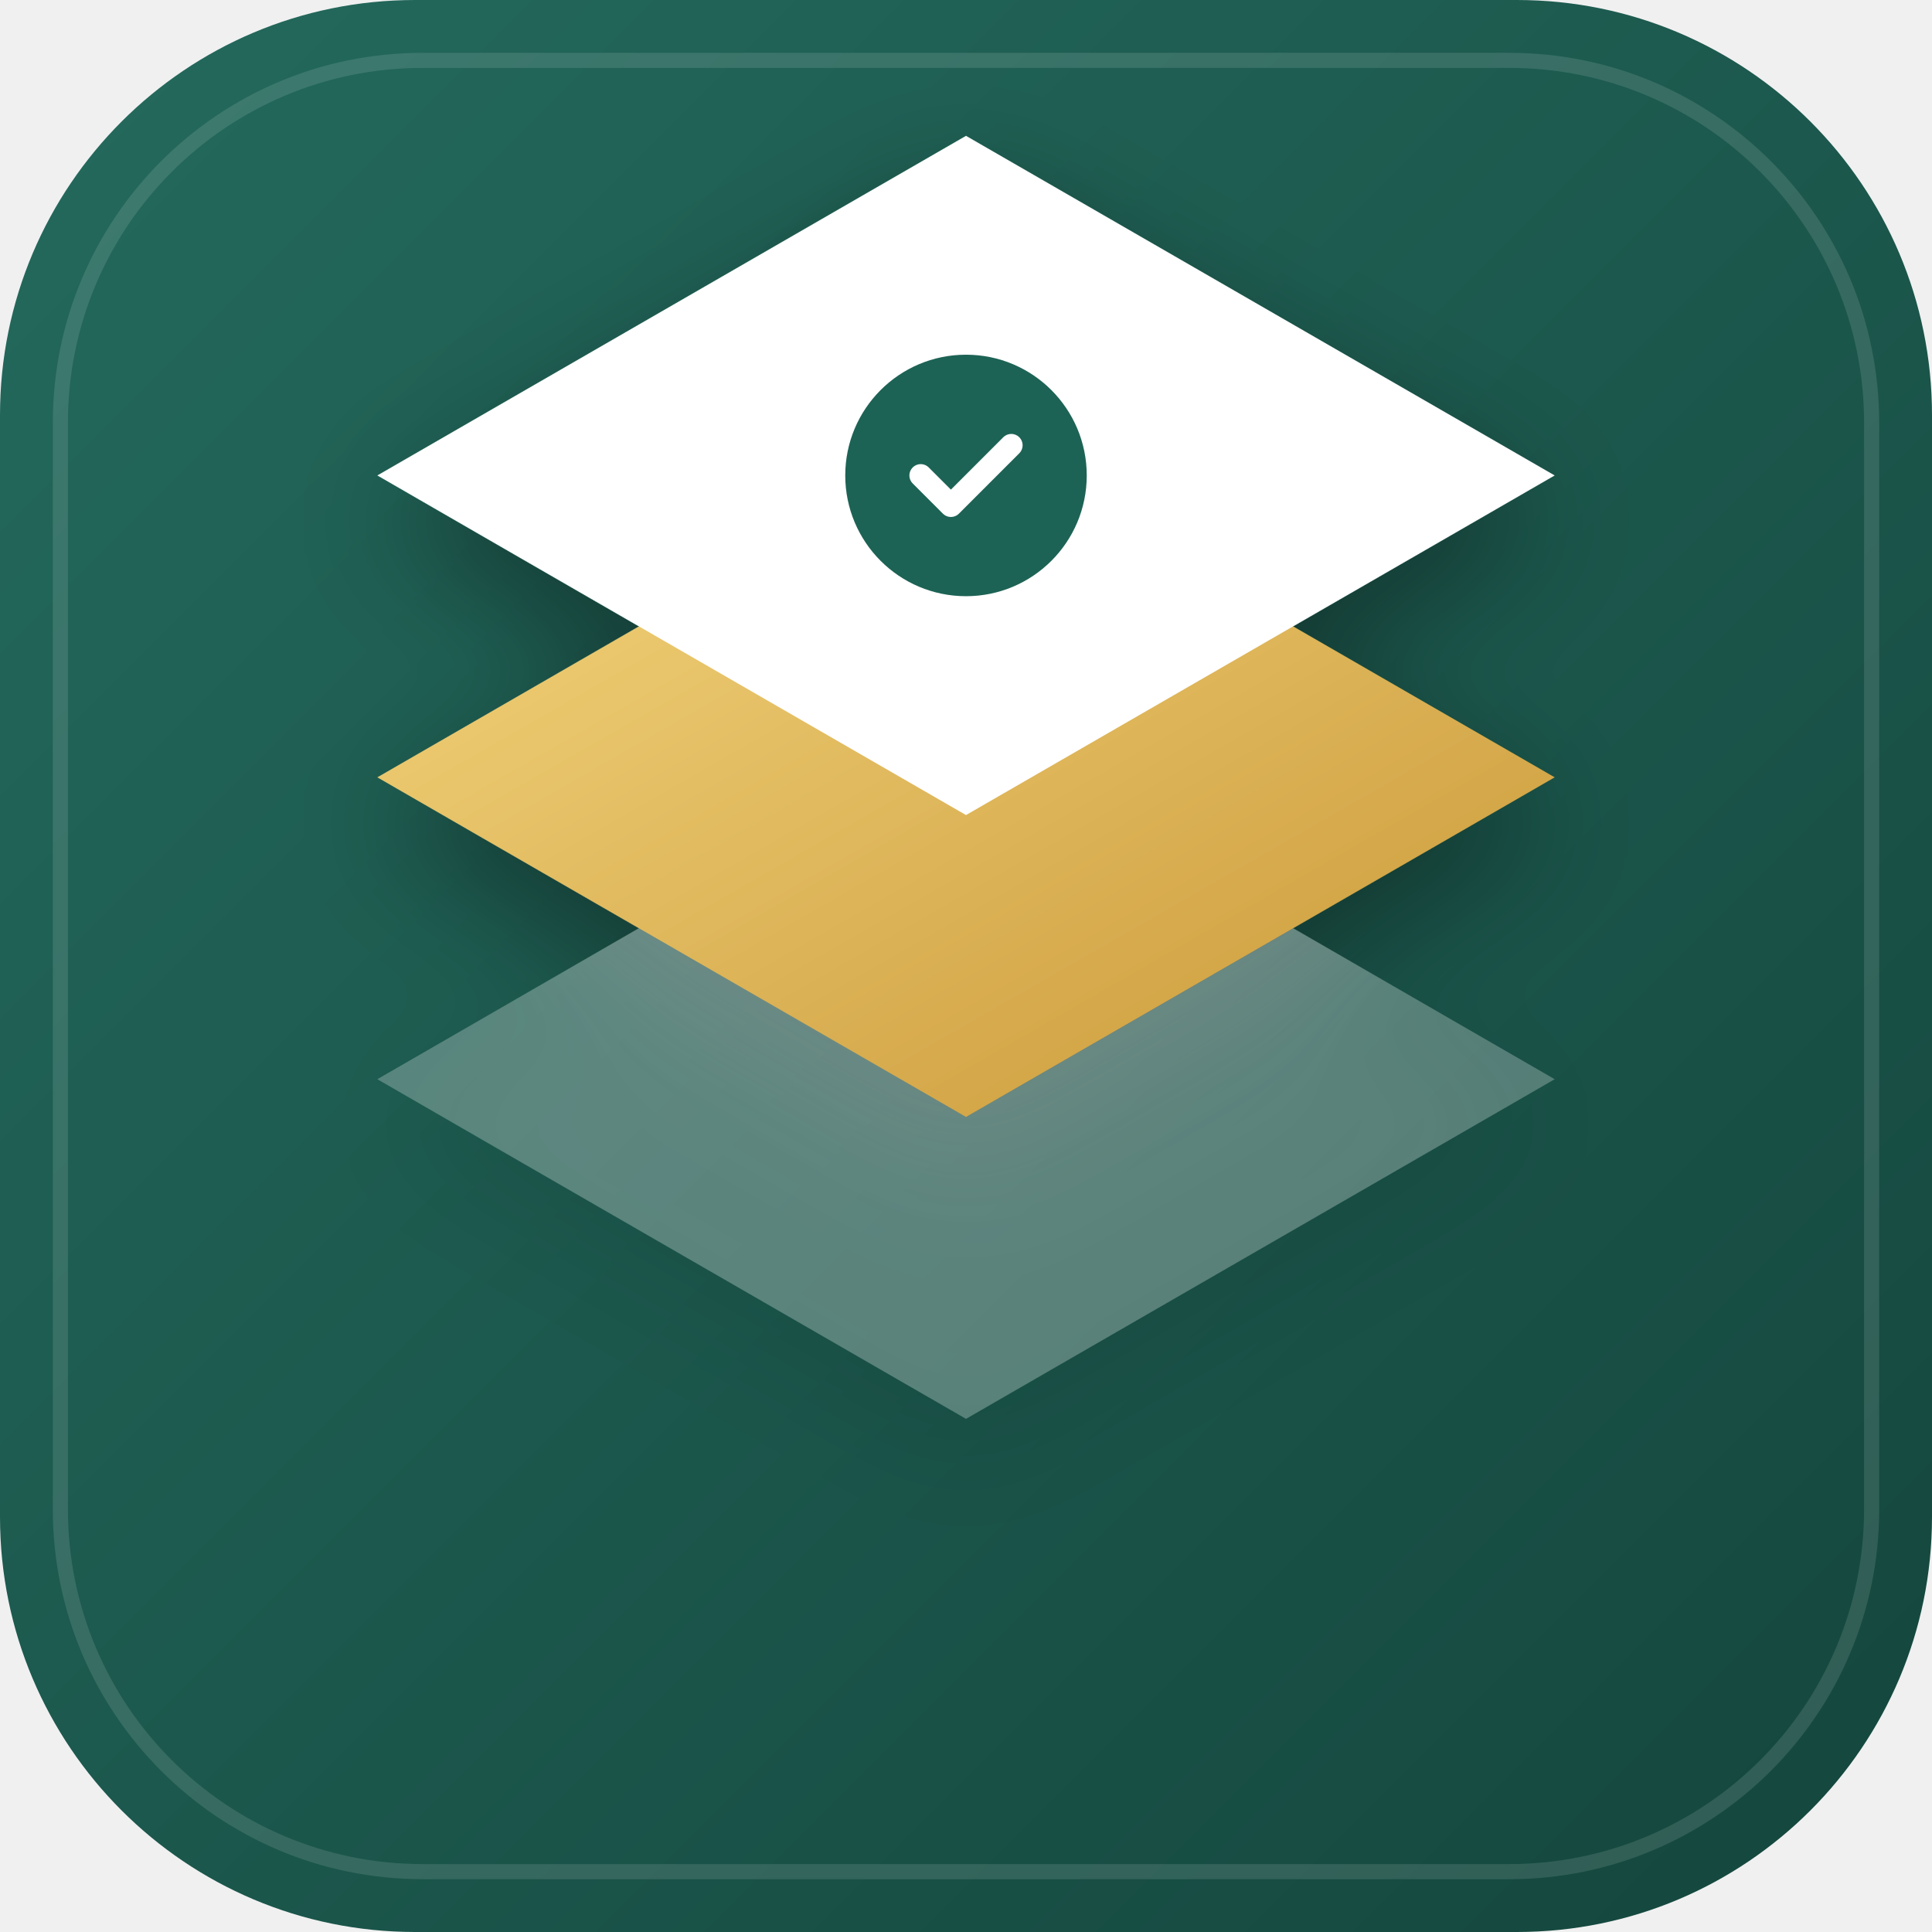
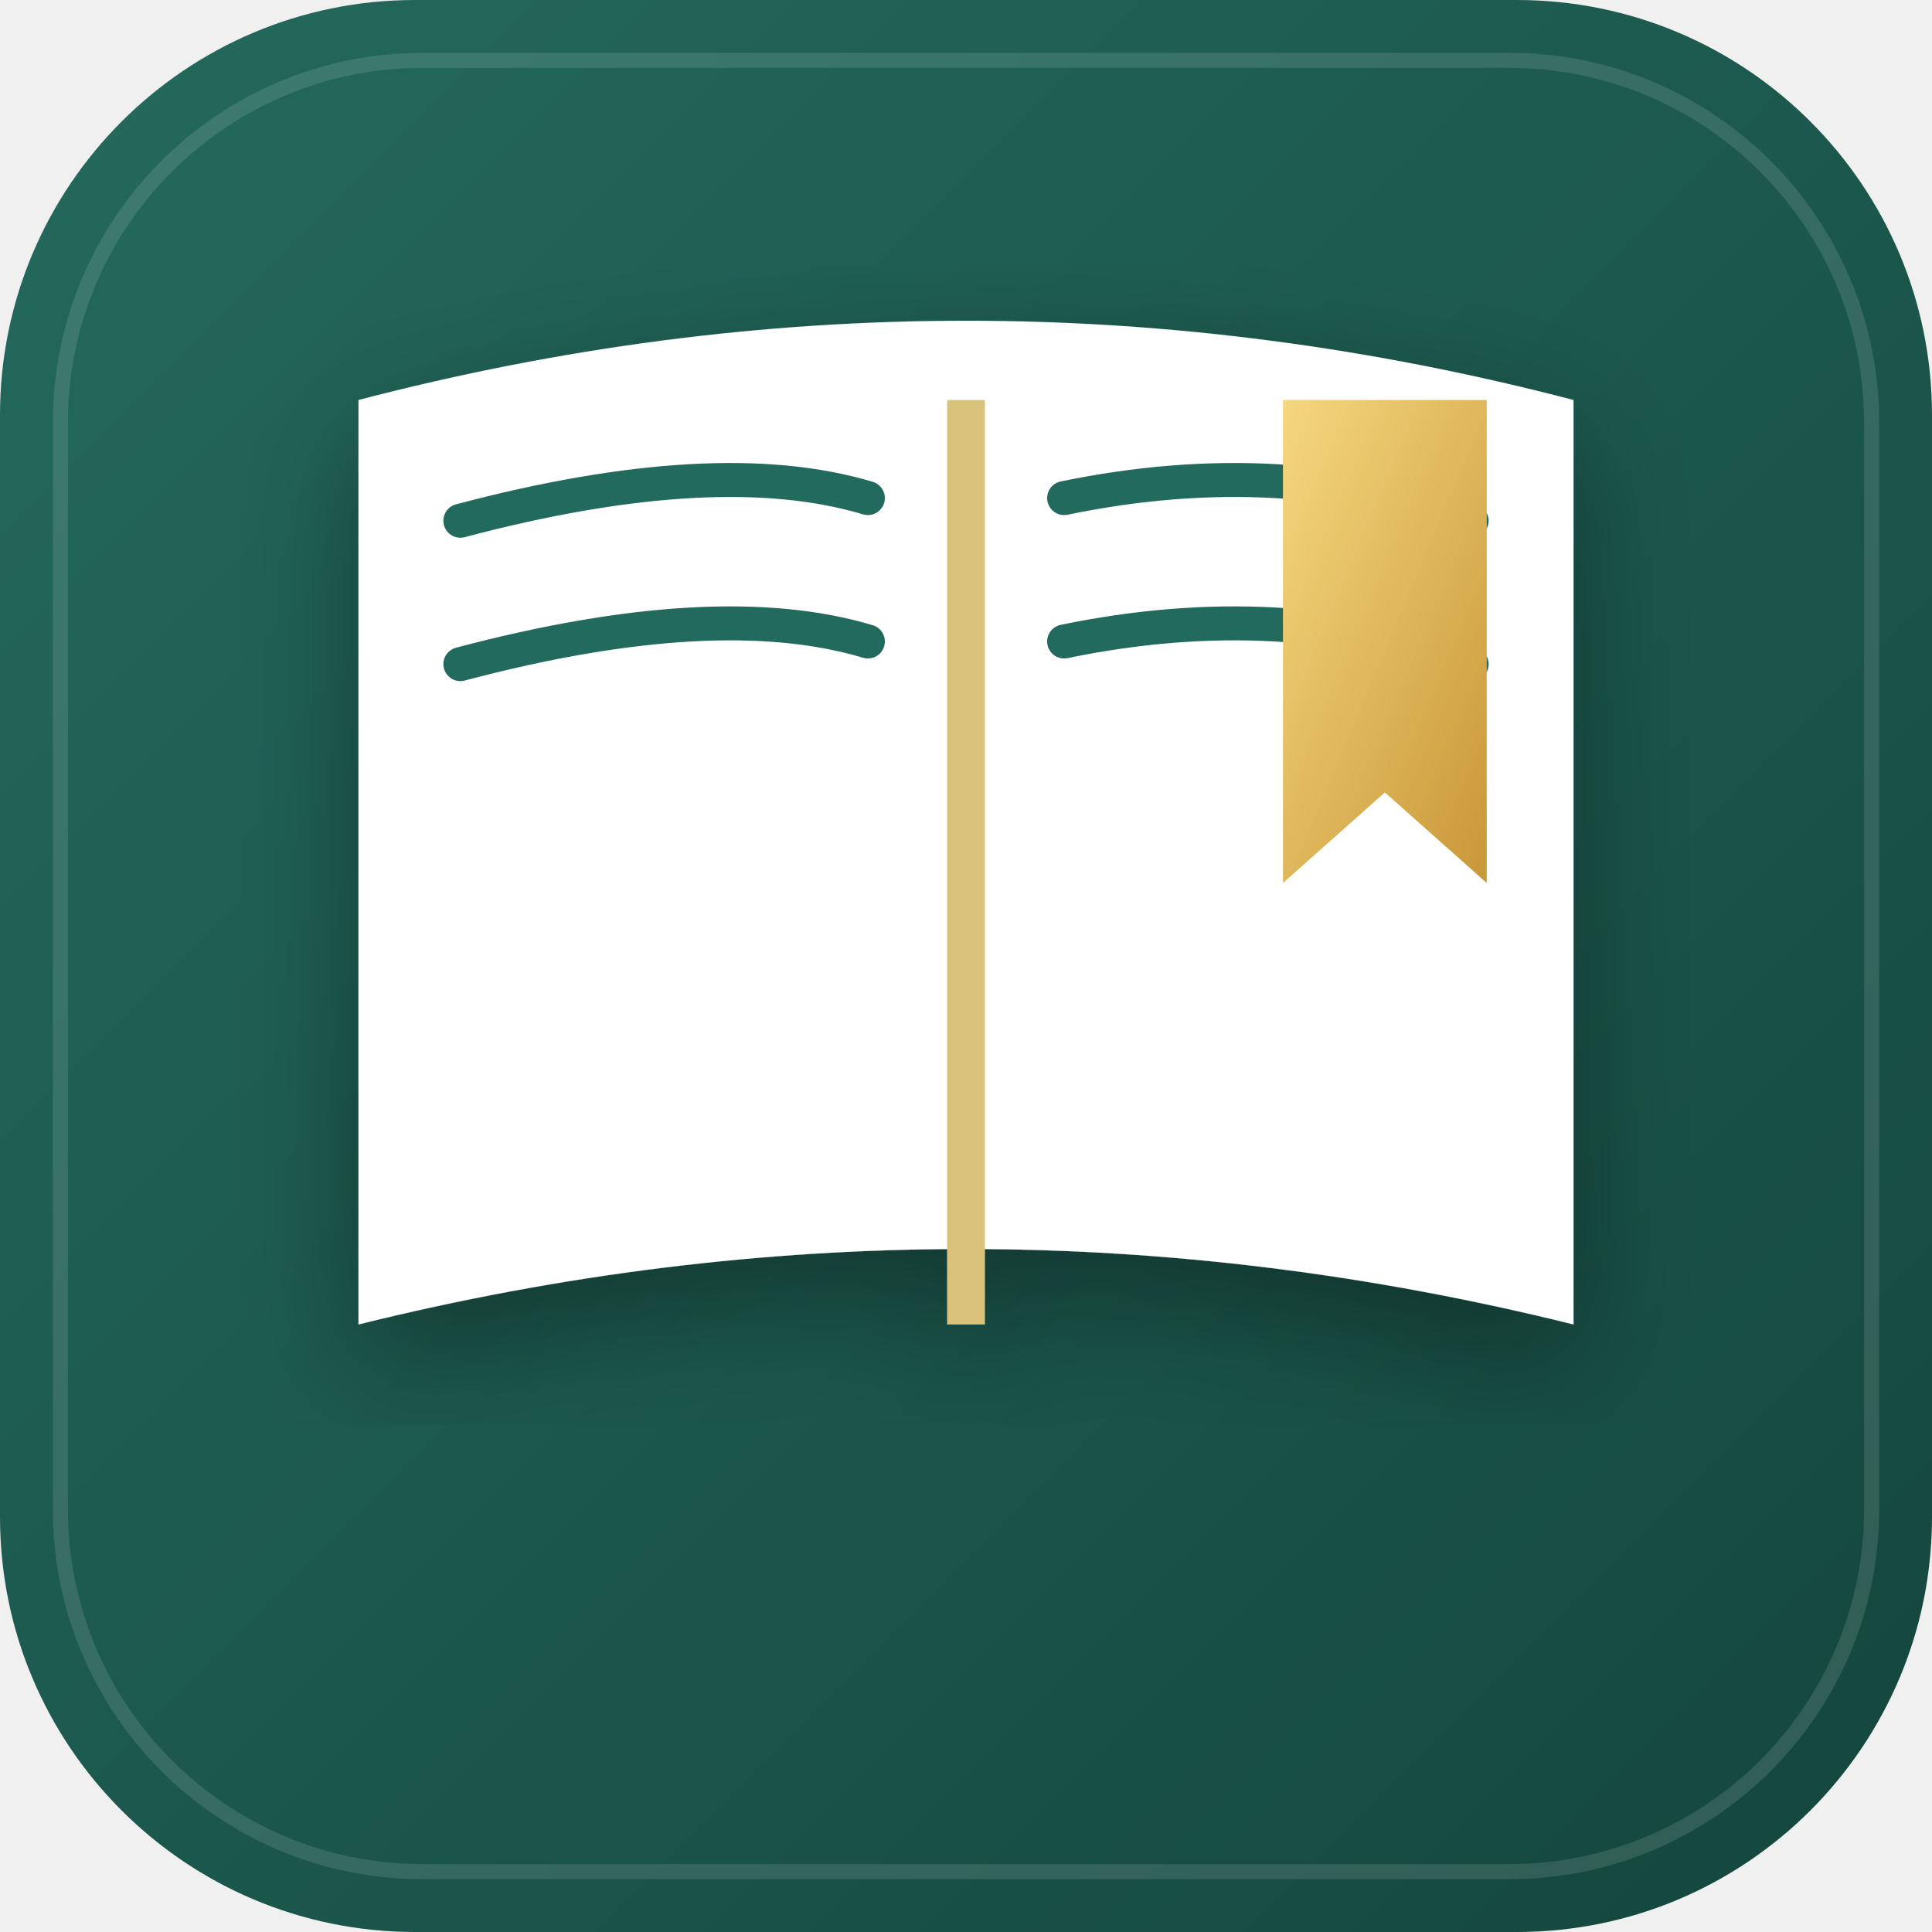
<svg xmlns="http://www.w3.org/2000/svg" viewBox="0 0 512 512" width="512" height="512">
  <defs>
    <linearGradient id="bgGrad" x1="0%" y1="0%" x2="100%" y2="100%">
      <stop offset="0%" stop-color="#246a5d" />
      <stop offset="100%" stop-color="#14463d" />
    </linearGradient>
    <linearGradient id="goldGrad" x1="0%" y1="0%" x2="100%" y2="100%">
      <stop offset="0%" stop-color="#f5d77f" />
      <stop offset="100%" stop-color="#c99738" />
    </linearGradient>
    <filter id="shadow" x="-10%" y="-10%" width="120%" height="120%">
      <feDropShadow dx="0" dy="12" stdDeviation="16" flood-color="#000000" flood-opacity="0.35" />
    </filter>
  </defs>
  <rect width="512" height="512" rx="110" fill="url(#bgGrad)" />
  <rect x="16" y="16" width="480" height="480" rx="96" fill="none" stroke="rgba(255,255,255,0.12)" stroke-width="4" />
  <g filter="url(#shadow)" transform="translate(40, 36)">
-     <path d="M216 340 L60 250 L216 160 L372 250 Z" fill="rgba(255,255,255,0.25)" />
-     <path d="M216 260 L60 170 L216 80 L372 170 Z" fill="url(#goldGrad)" />
-     <path d="M216 180 L60 90 L216 0 L372 90 Z" fill="#ffffff" />
-     <circle cx="216" cy="90" r="32" fill="#1f6355" />
-     <path d="M204 90 L212 98 L228 82" fill="none" stroke="#ffffff" stroke-width="6" stroke-linecap="round" stroke-linejoin="round" />
+     <path d="M55 70 Q216 28 377 70 V315 Q216 275 55 315 Z" fill="#ffffff" />
+     <path d="M216 70 V315" stroke="#d8c27b" stroke-width="10" />
+     <path d="M82 102 Q150 84 190 96 M82 140 Q150 122 190 134 M242 96 Q300 84 350 102 M242 134 Q300 122 350 140" fill="none" stroke="#246a5d" stroke-width="9" stroke-linecap="round" />
+     <path d="M300 70 V198 L327 174 L354 198 V70" fill="url(#goldGrad)" />
  </g>
</svg>
